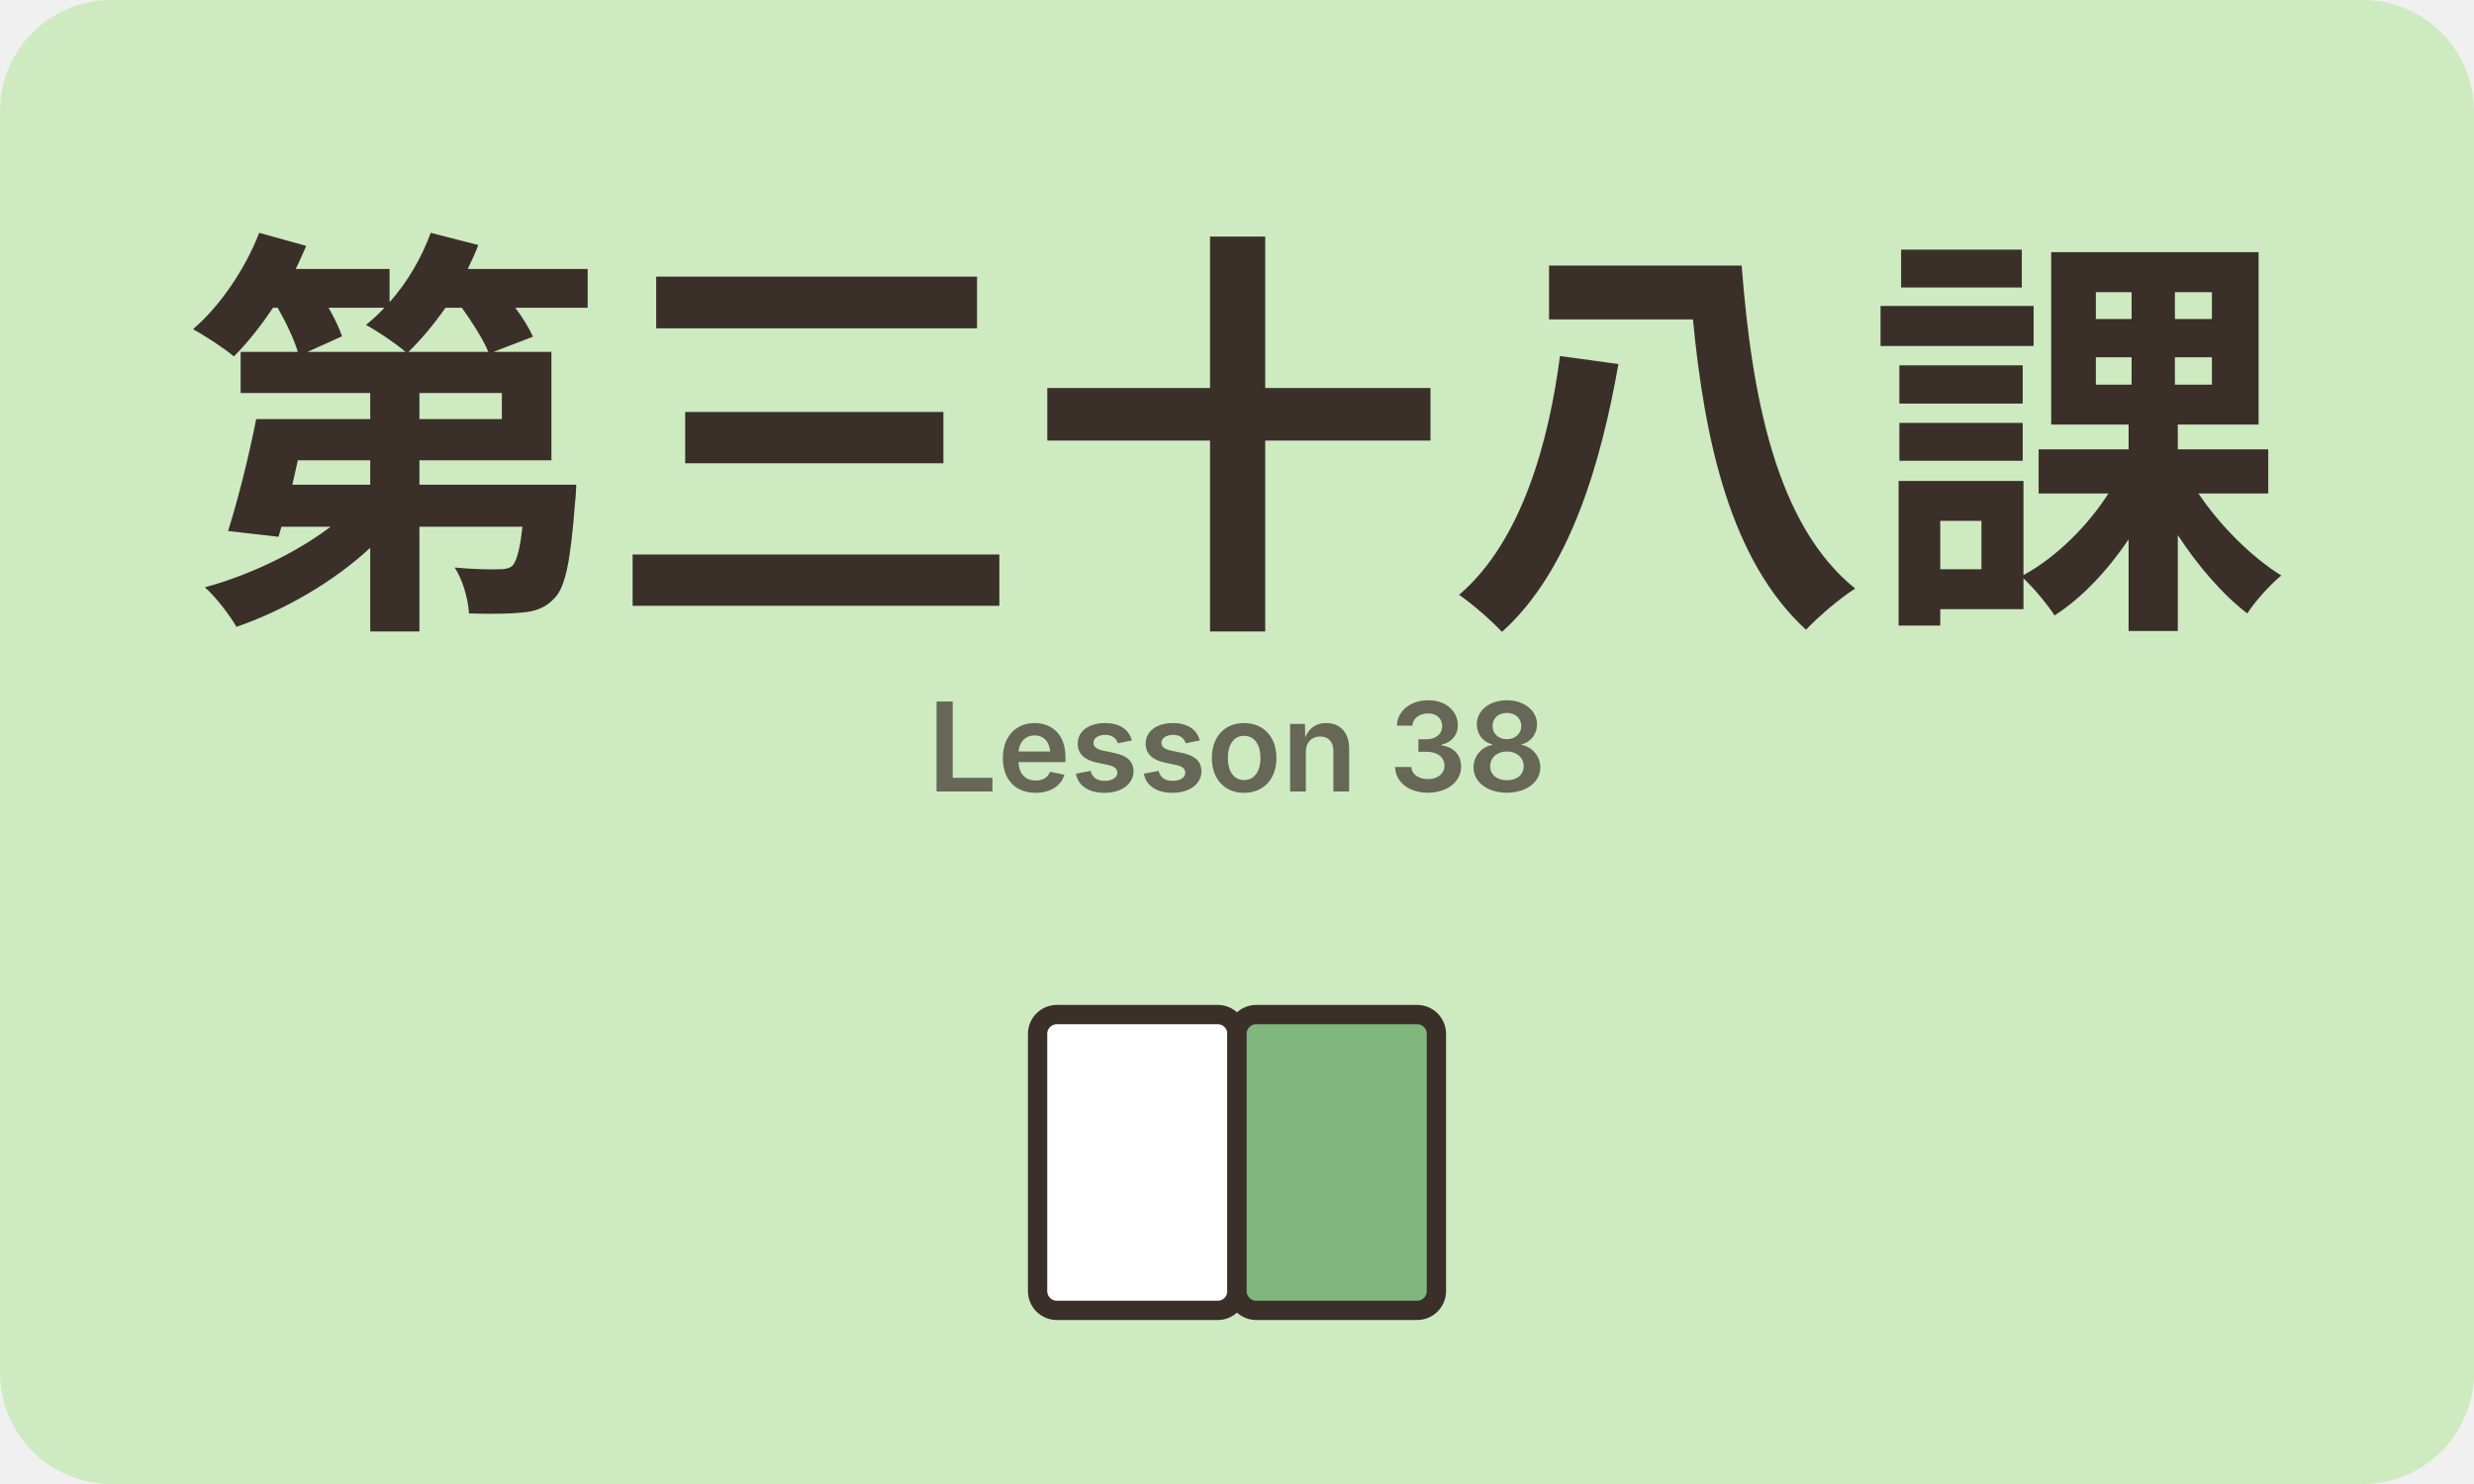
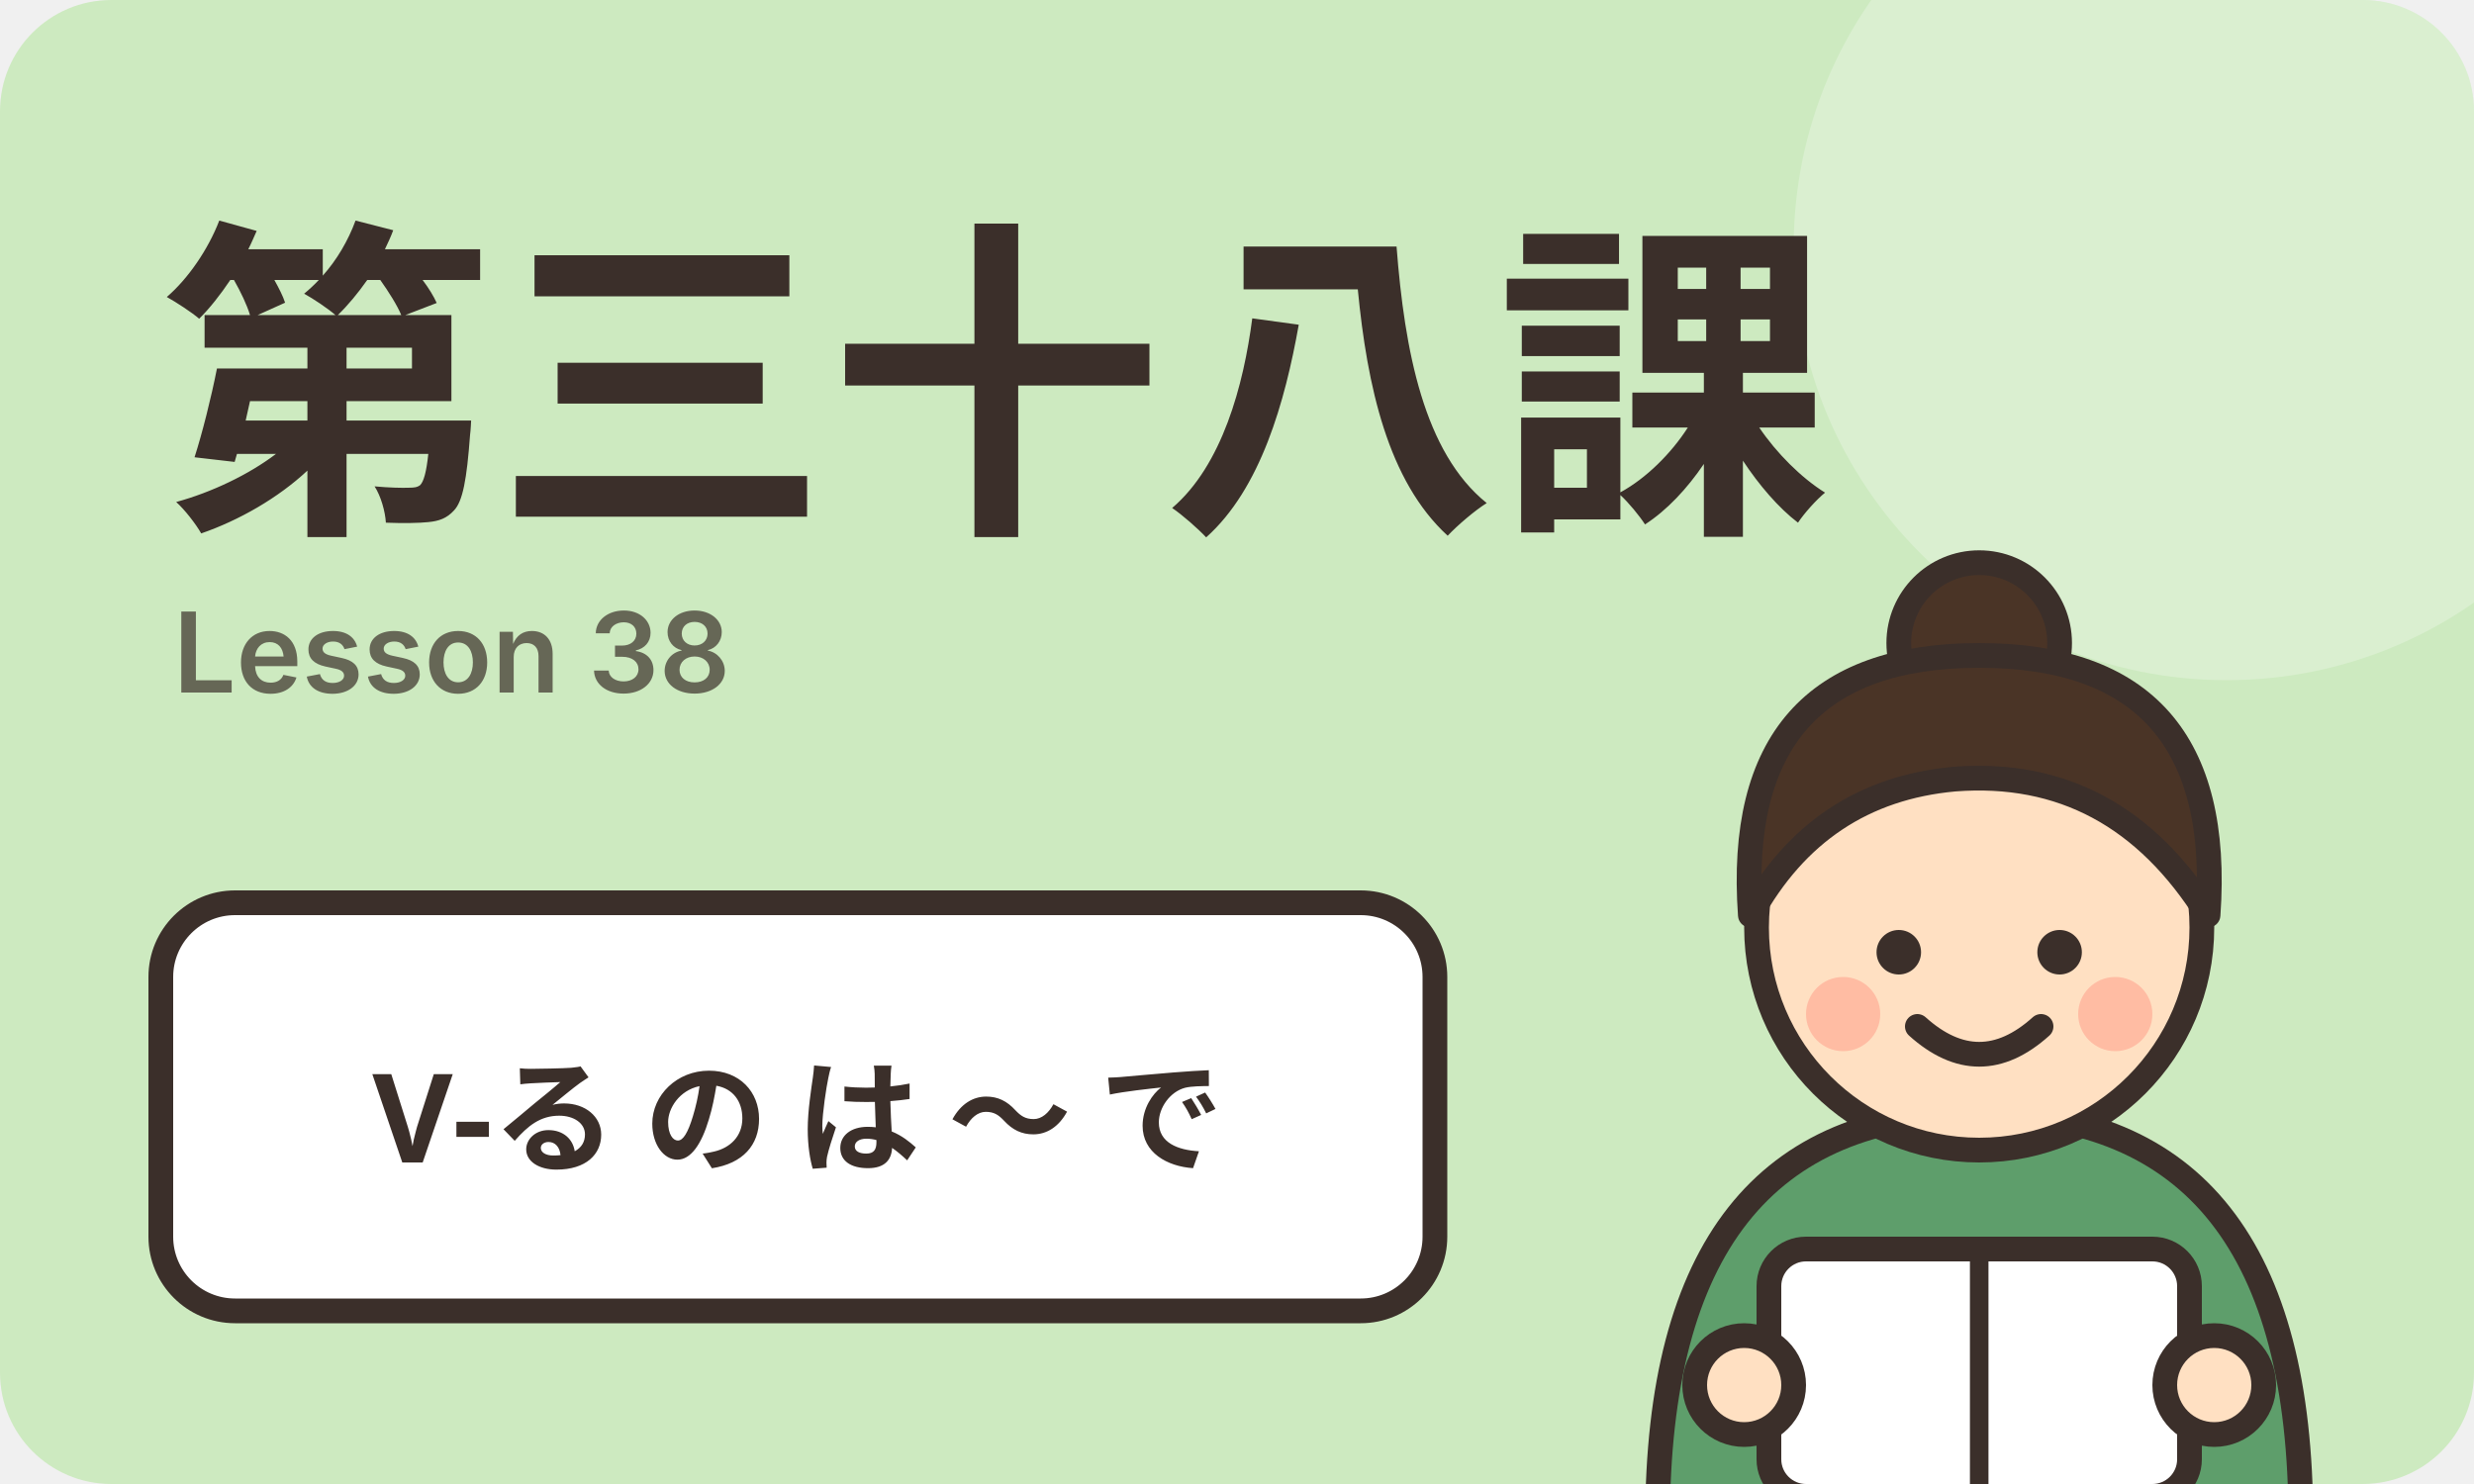
<svg xmlns="http://www.w3.org/2000/svg" viewBox="0 0 400 240" role="img" aria-label="Lesson 38">
-   <rect width="400" height="240" rx="18" fill="#CDEAC0" />
-   <text x="200" y="96" text-anchor="middle" font-size="68" font-weight="700" font-family="Noto Sans JP, Hiragino Sans, sans-serif" fill="#3b2f2a">第三十八課</text>
-   <text x="200" y="128" text-anchor="middle" font-size="20" font-weight="600" font-family="Inter, sans-serif" fill="#3b2f2a" opacity=".7">Lesson 38</text>
-   <g transform="translate(200 188) scale(.52) translate(-200 -278)">
-     <rect x="138" y="232" width="62" height="92" rx="6" fill="#fff" stroke="#3b2f2a" stroke-width="6" stroke-linejoin="round" stroke-linecap="round" />
-     <rect x="200" y="232" width="62" height="92" rx="6" fill="#7FB77E" stroke="#3b2f2a" stroke-width="6" stroke-linejoin="round" stroke-linecap="round" />
+   <defs>
+     <clipPath id="c">
+       <rect width="400" height="240" rx="18" />
+     </clipPath>
+   </defs>
+   <g clip-path="url(#c)">
+     <rect width="400" height="240" fill="#CDEAC0" />
+     <circle cx="360" cy="40" r="70" fill="#fff" opacity=".25" />
+     <text x="26" y="82" font-size="54" font-weight="700" font-family="Noto Sans JP, Hiragino Sans, Yu Gothic, sans-serif" fill="#3b2f2a">第三十八課</text>
+     <text x="28" y="112" font-size="18" font-weight="600" font-family="Inter, sans-serif" fill="#3b2f2a" opacity=".7">Lesson 38</text>
+     <rect x="26" y="146" width="206" height="66" rx="12" fill="#fff" stroke="#3b2f2a" stroke-width="4" />
+     <text x="129" y="188" text-anchor="middle" font-size="20" font-weight="700" font-family="Noto Sans JP, Hiragino Sans, Yu Gothic, sans-serif" fill="#3b2f2a">V-る の は ～ で</text>
+     <g transform="translate(320 150)">
+       <path d="M-52 96Q-52 30 0 30Q52 30 52 96Z" fill="#5E9E6B" stroke="#3b2f2a" stroke-width="4" stroke-linejoin="round" />
+       <circle r="36" fill="#FFE0C2" stroke="#3b2f2a" stroke-width="4" />
+       <circle cx="0" cy="-46" r="13" fill="#4a3426" stroke="#3b2f2a" stroke-width="4" />
+       <path d="M-37 -2Q-40 -44 0 -44Q40 -44 37 -2Q22 -26 -4 -24Q-26 -22 -37 -2Z" fill="#4a3426" stroke="#3b2f2a" stroke-width="4" stroke-linejoin="round" />
+       <circle cx="-13" cy="4" r="3.6" fill="#3b2f2a" />
+       <circle cx="13" cy="4" r="3.6" fill="#3b2f2a" />
+       <circle cx="-22" cy="14" r="6" fill="#FF9E8A" opacity=".55" />
+       <circle cx="22" cy="14" r="6" fill="#FF9E8A" opacity=".55" />
+       <path d="M-10 16Q0 25 10 16" fill="none" stroke="#3b2f2a" stroke-width="4" stroke-linecap="round" />
+       <rect x="-34" y="52" width="68" height="40" rx="6" fill="#fff" stroke="#3b2f2a" stroke-width="4" />
+       <path d="M0 52V92" stroke="#3b2f2a" stroke-width="3" />
+       <circle cx="-38" cy="74" r="8" fill="#FFE0C2" stroke="#3b2f2a" stroke-width="4" />
+       <circle cx="38" cy="74" r="8" fill="#FFE0C2" stroke="#3b2f2a" stroke-width="4" />
+     </g>
  </g>
</svg>
